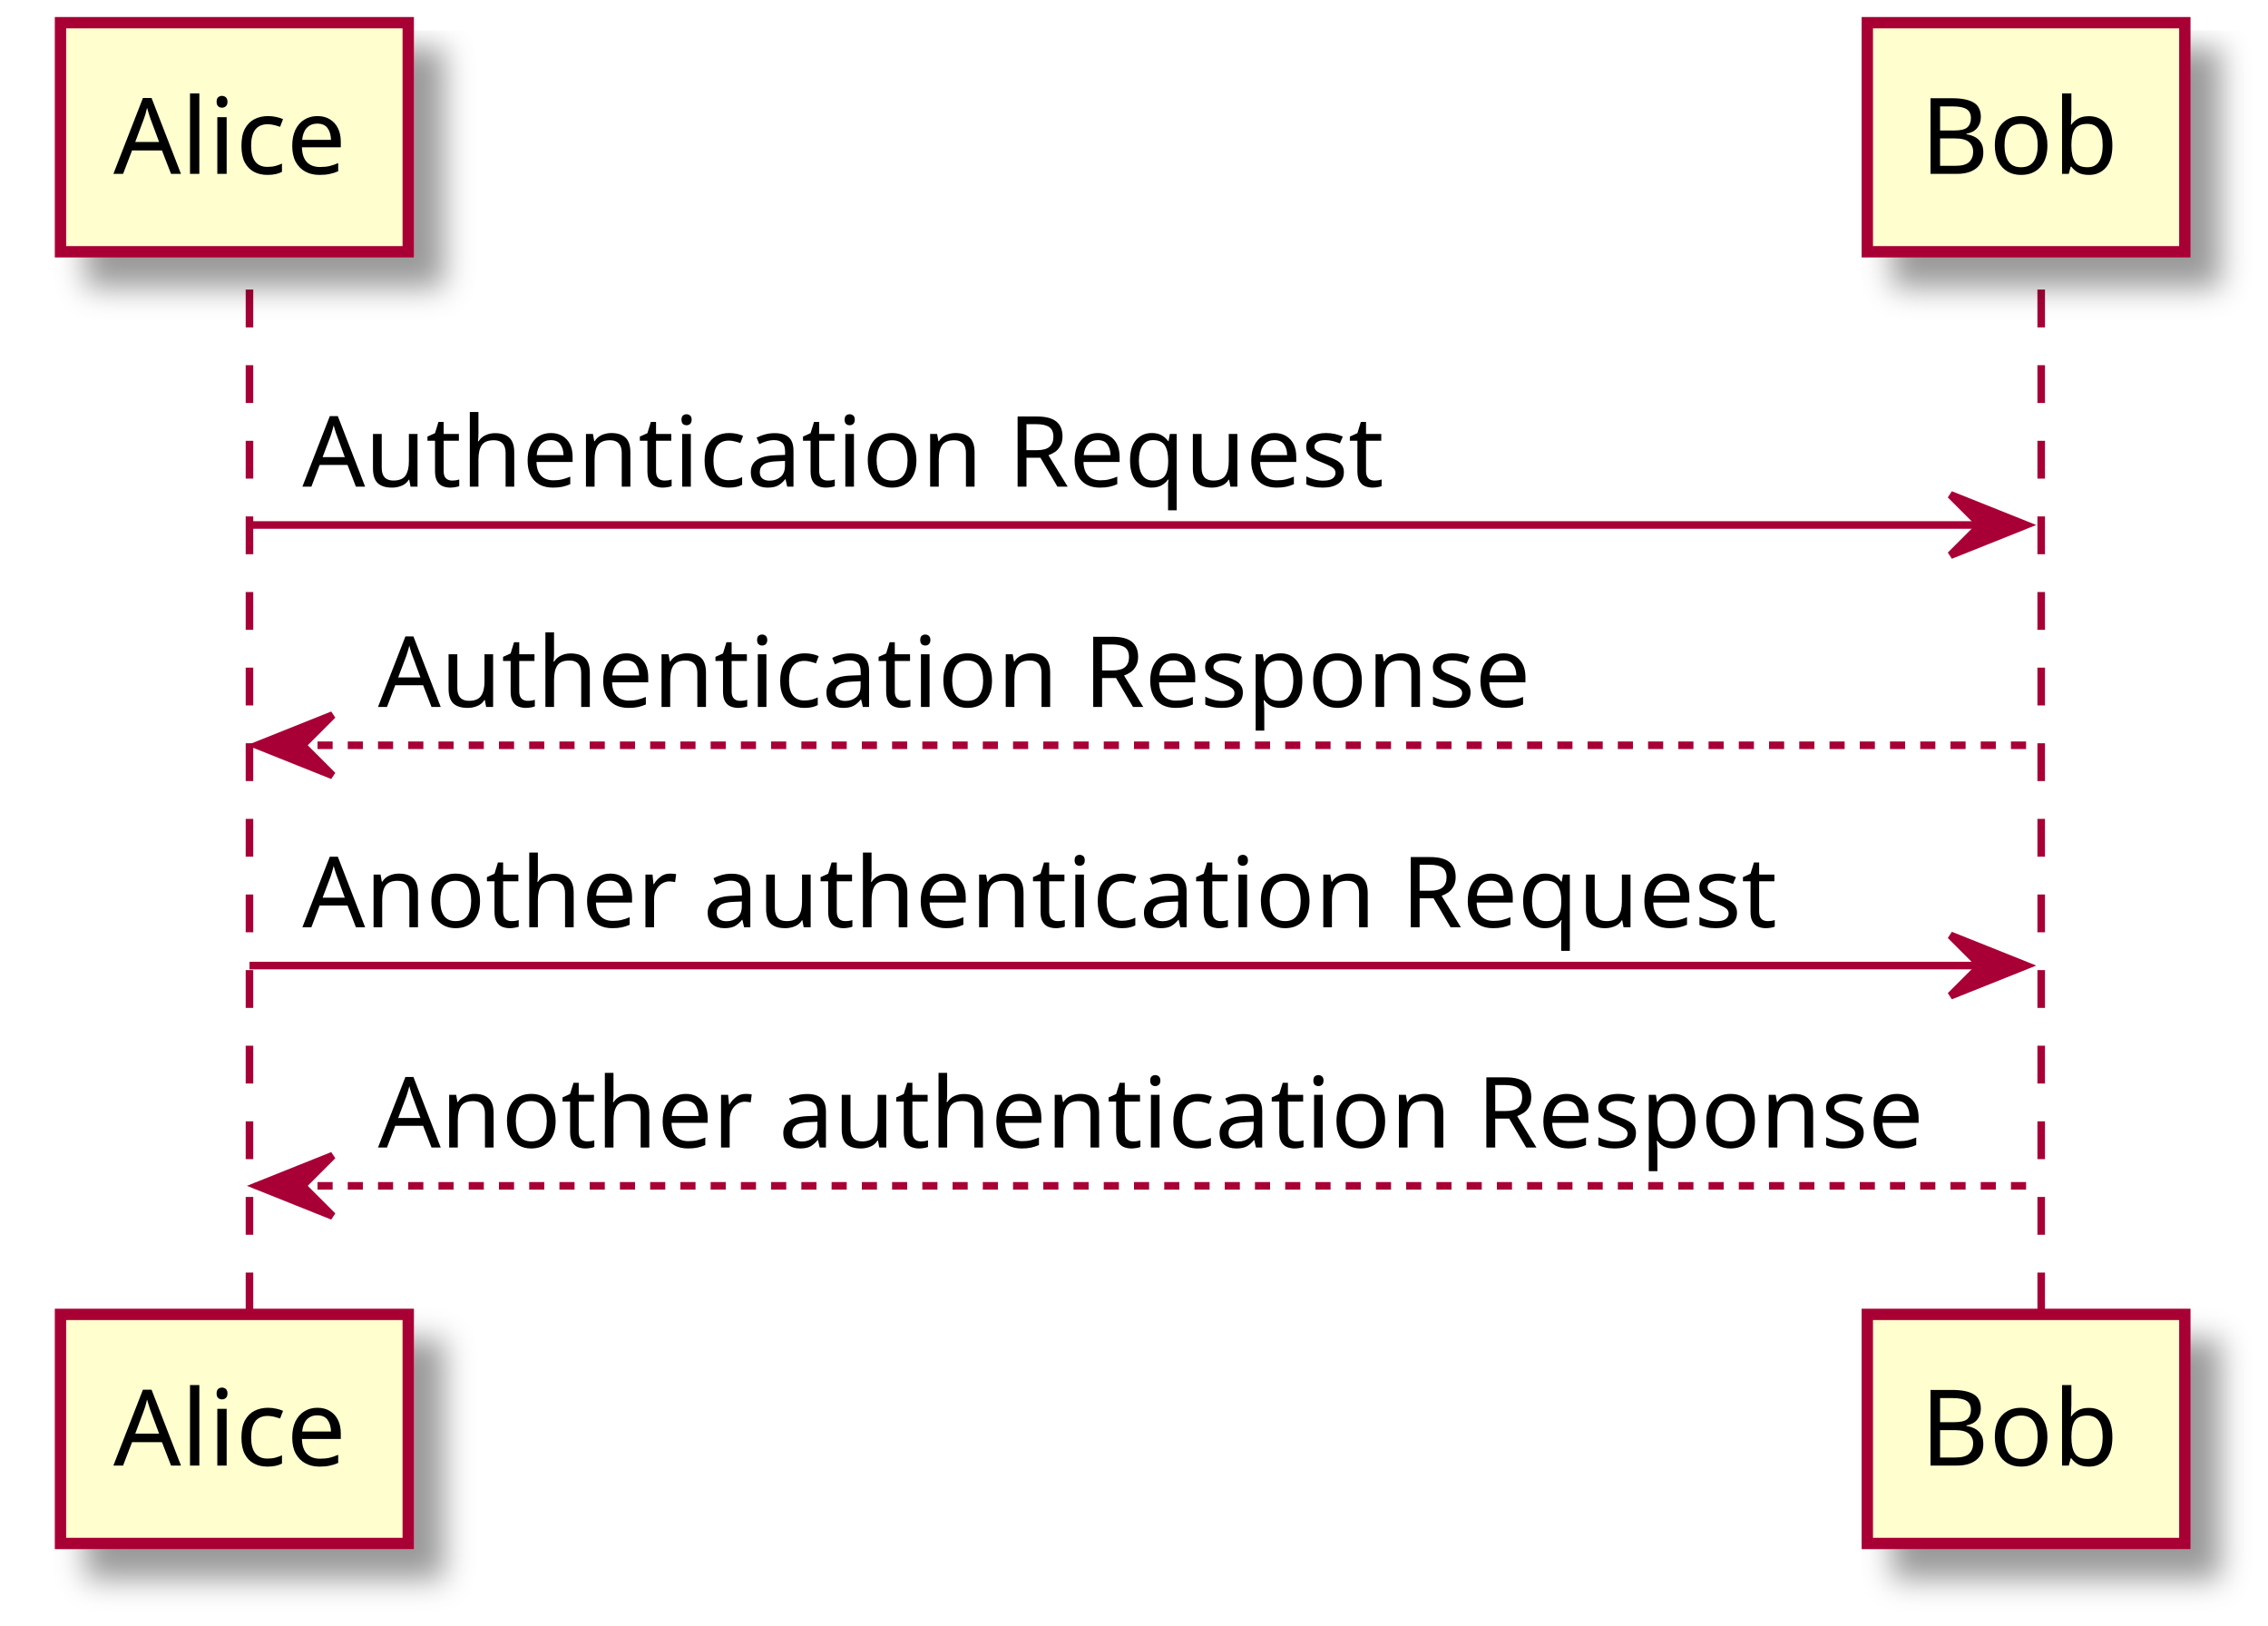
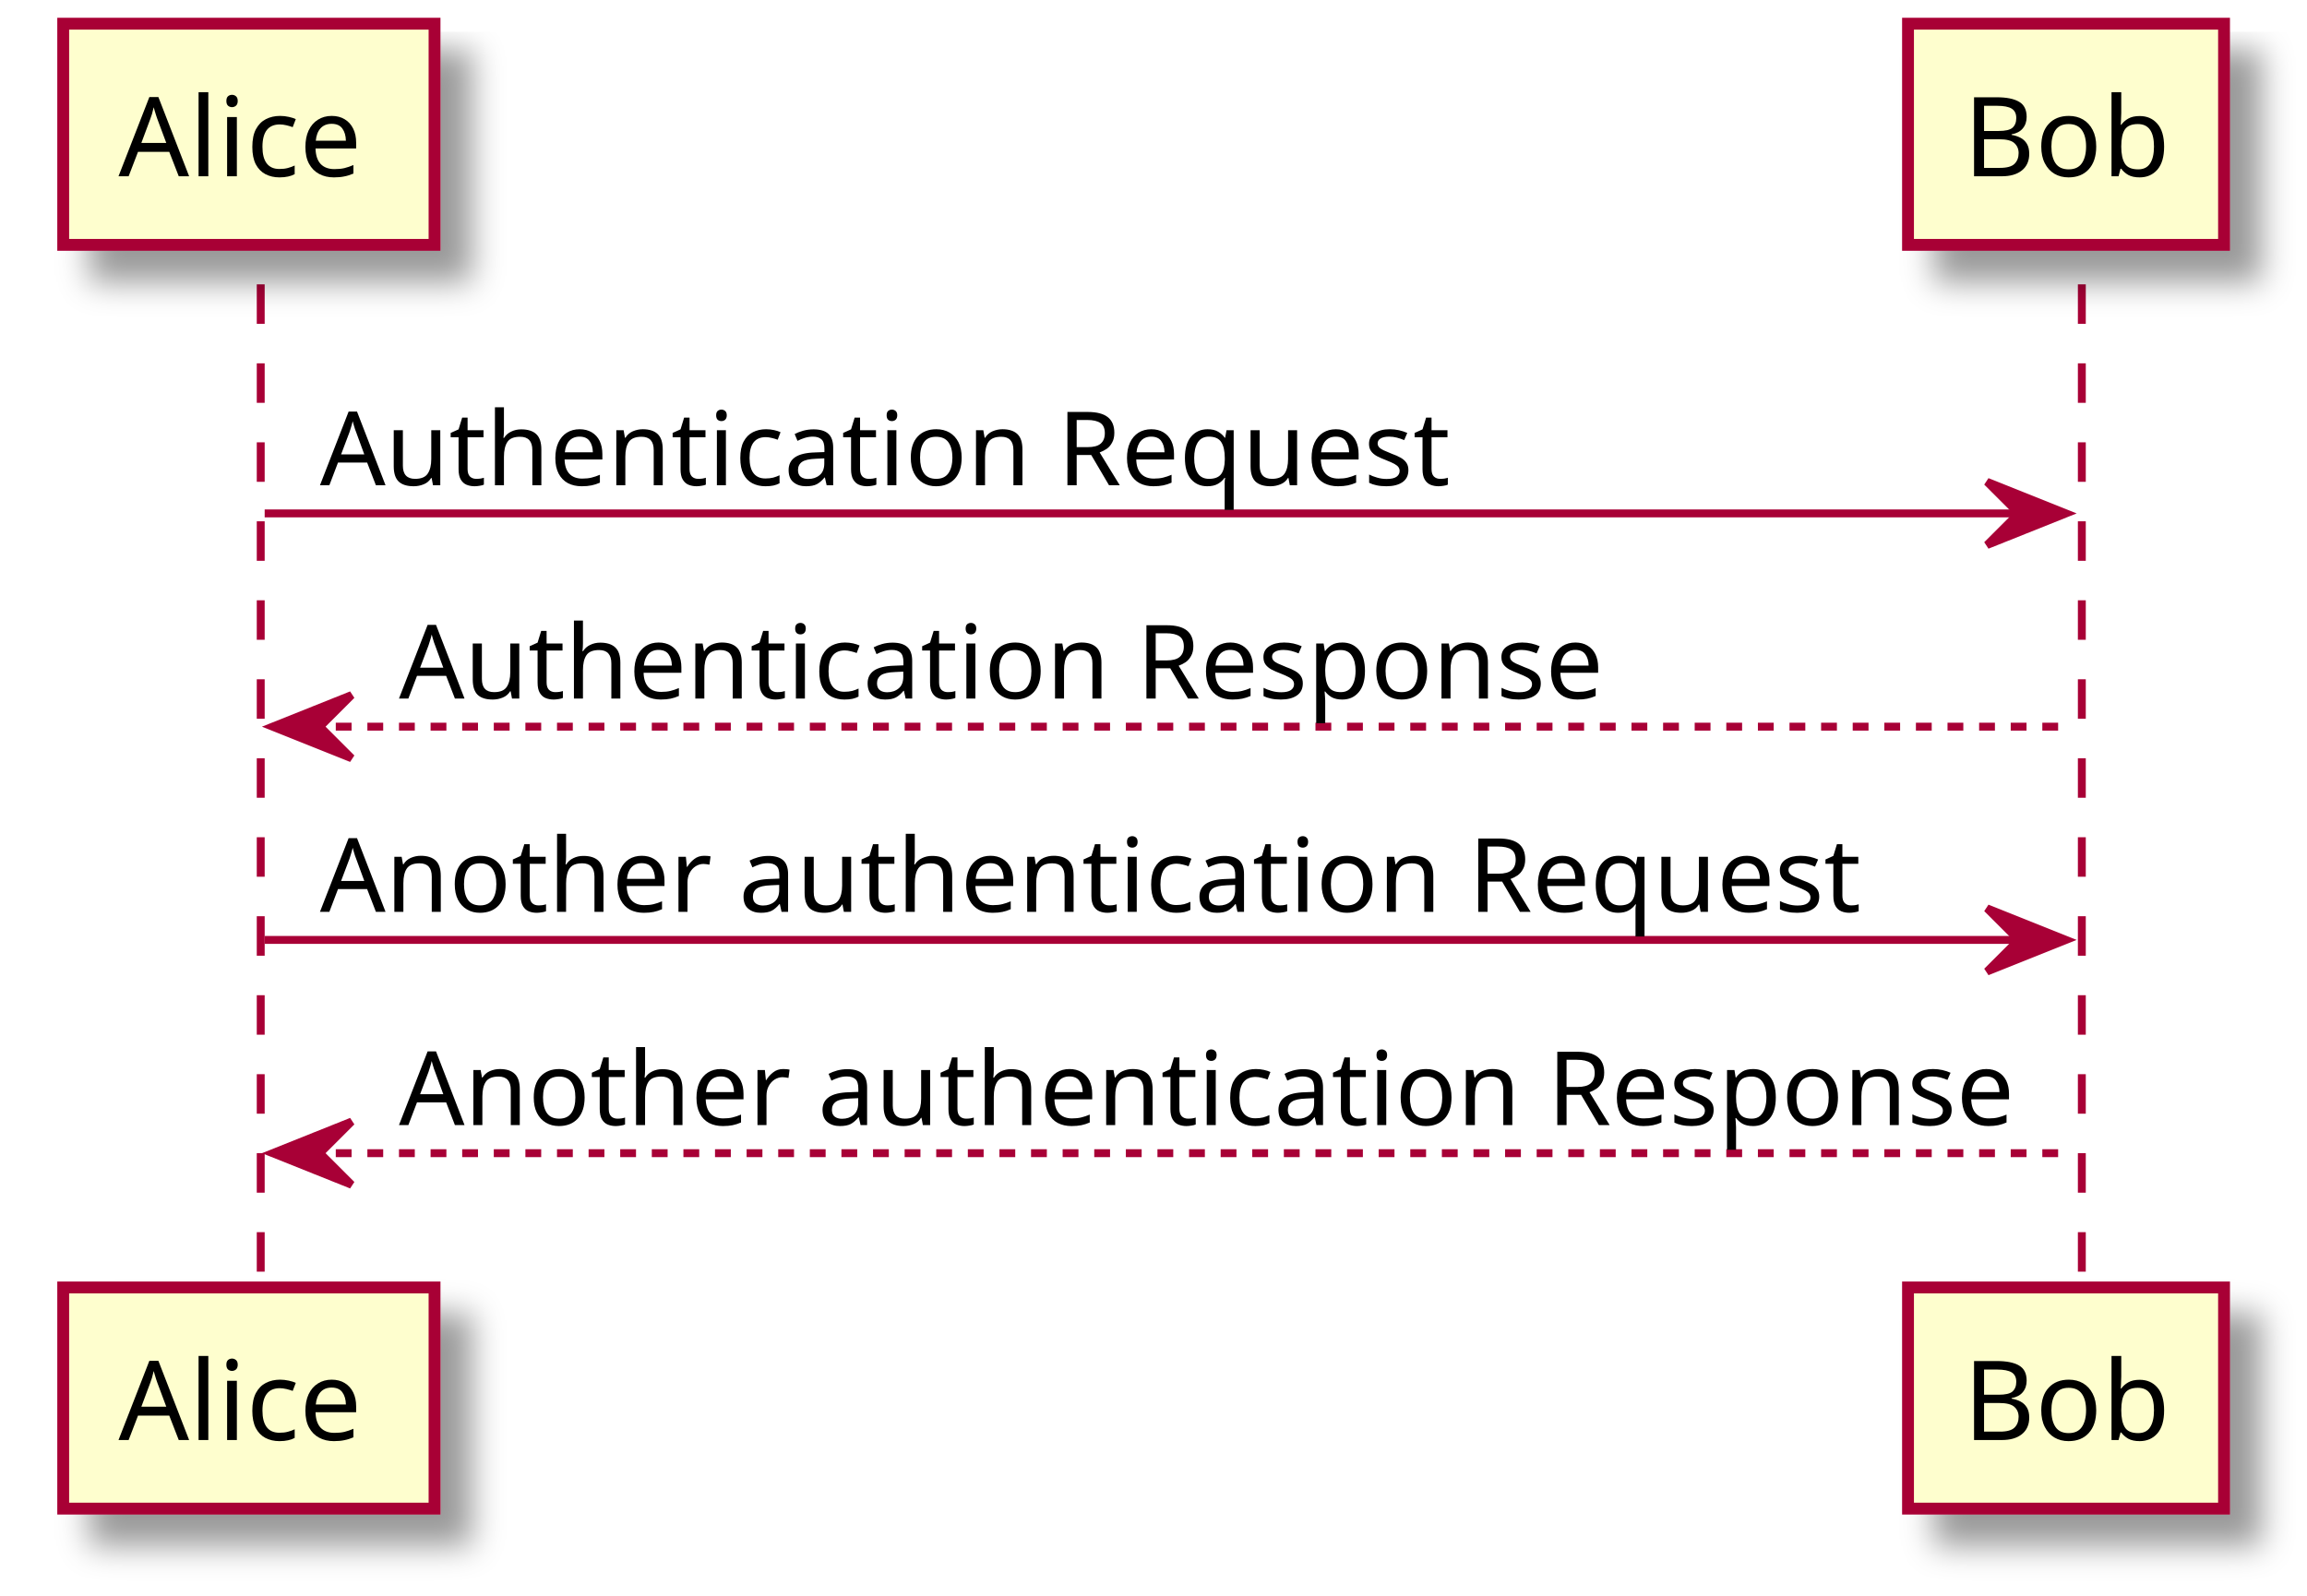
- <svg xmlns="http://www.w3.org/2000/svg" contentScriptType="application/ecmascript" contentStyleType="text/css" height="215px" preserveAspectRatio="none" style="width:300px;height:215px;" version="1.1" viewBox="0 0 300 215" width="300px" zoomAndPan="magnify">
+ <svg xmlns="http://www.w3.org/2000/svg" contentScriptType="application/ecmascript" contentStyleType="text/css" height="202px" preserveAspectRatio="none" style="width:292px;height:202px;" version="1.1" viewBox="0 0 292 202" width="292px" zoomAndPan="magnify">
  <defs>
-     <filter height="300%" id="fn3yvorrca0j1" width="300%" x="-1" y="-1">
+     <filter height="300%" id="f1tmn1l598ylii" width="300%" x="-1" y="-1">
      <feGaussianBlur result="blurOut" stdDeviation="2.0" />
      <feColorMatrix in="blurOut" result="blurOut2" type="matrix" values="0 0 0 0 0 0 0 0 0 0 0 0 0 0 0 0 0 0 .4 0" />
      <feOffset dx="4.0" dy="4.0" in="blurOut2" result="blurOut3" />
      <feBlend in="SourceGraphic" in2="blurOut3" mode="normal" />
    </filter>
  </defs>
  <g>
-     <line style="stroke: #A80036; stroke-width: 1.0; stroke-dasharray: 5.0,5.0;" x1="33" x2="33" y1="38.297" y2="174.828" />
-     <line style="stroke: #A80036; stroke-width: 1.0; stroke-dasharray: 5.0,5.0;" x1="270" x2="270" y1="38.297" y2="174.828" />
-     <rect fill="#FEFECE" filter="url(#fn3yvorrca0j1)" height="30.297" style="stroke: #A80036; stroke-width: 1.5;" width="46" x="8" y="3" />
-     <text fill="#000000" font-family="sans-serif" font-size="14" lengthAdjust="spacingAndGlyphs" textLength="32" x="15" y="22.995">Alice</text>
-     <rect fill="#FEFECE" filter="url(#fn3yvorrca0j1)" height="30.297" style="stroke: #A80036; stroke-width: 1.5;" width="46" x="8" y="173.828" />
-     <text fill="#000000" font-family="sans-serif" font-size="14" lengthAdjust="spacingAndGlyphs" textLength="32" x="15" y="193.823">Alice</text>
-     <rect fill="#FEFECE" filter="url(#fn3yvorrca0j1)" height="30.297" style="stroke: #A80036; stroke-width: 1.5;" width="42" x="247" y="3" />
-     <text fill="#000000" font-family="sans-serif" font-size="14" lengthAdjust="spacingAndGlyphs" textLength="28" x="254" y="22.995">Bob</text>
-     <rect fill="#FEFECE" filter="url(#fn3yvorrca0j1)" height="30.297" style="stroke: #A80036; stroke-width: 1.5;" width="42" x="247" y="173.828" />
-     <text fill="#000000" font-family="sans-serif" font-size="14" lengthAdjust="spacingAndGlyphs" textLength="28" x="254" y="193.823">Bob</text>
-     <polygon fill="#A80036" points="258,65.43,268,69.43,258,73.43,262,69.43" style="stroke: #A80036; stroke-width: 1.0;" />
-     <line style="stroke: #A80036; stroke-width: 1.0;" x1="33" x2="264" y1="69.43" y2="69.43" />
-     <text fill="#000000" font-family="sans-serif" font-size="13" lengthAdjust="spacingAndGlyphs" textLength="149" x="40" y="64.364">Authentication Request</text>
-     <polygon fill="#A80036" points="44,94.562,34,98.562,44,102.562,40,98.562" style="stroke: #A80036; stroke-width: 1.0;" />
-     <line style="stroke: #A80036; stroke-width: 1.0; stroke-dasharray: 2.0,2.0;" x1="38" x2="269" y1="98.562" y2="98.562" />
-     <text fill="#000000" font-family="sans-serif" font-size="13" lengthAdjust="spacingAndGlyphs" textLength="159" x="50" y="93.497">Authentication Response</text>
-     <polygon fill="#A80036" points="258,123.695,268,127.695,258,131.695,262,127.695" style="stroke: #A80036; stroke-width: 1.0;" />
-     <line style="stroke: #A80036; stroke-width: 1.0;" x1="33" x2="264" y1="127.695" y2="127.695" />
-     <text fill="#000000" font-family="sans-serif" font-size="13" lengthAdjust="spacingAndGlyphs" textLength="203" x="40" y="122.629">Another authentication Request</text>
-     <polygon fill="#A80036" points="44,152.828,34,156.828,44,160.828,40,156.828" style="stroke: #A80036; stroke-width: 1.0;" />
-     <line style="stroke: #A80036; stroke-width: 1.0; stroke-dasharray: 2.0,2.0;" x1="38" x2="269" y1="156.828" y2="156.828" />
-     <text fill="#000000" font-family="sans-serif" font-size="13" lengthAdjust="spacingAndGlyphs" textLength="213" x="50" y="151.762">Another authentication Response</text>
+     <line style="stroke: #A80036; stroke-width: 1.0; stroke-dasharray: 5.0,5.0;" x1="33" x2="33" y1="36" y2="164" />
+     <line style="stroke: #A80036; stroke-width: 1.0; stroke-dasharray: 5.0,5.0;" x1="263.5" x2="263.5" y1="36" y2="164" />
+     <rect fill="#FEFECE" filter="url(#f1tmn1l598ylii)" height="28" style="stroke: #A80036; stroke-width: 1.5;" width="47" x="8" y="3" />
+     <text fill="#000000" font-family="sans-serif" font-size="14" lengthAdjust="spacingAndGlyphs" textLength="33" x="15" y="22.318">Alice</text>
+     <rect fill="#FEFECE" filter="url(#f1tmn1l598ylii)" height="28" style="stroke: #A80036; stroke-width: 1.5;" width="47" x="8" y="163" />
+     <text fill="#000000" font-family="sans-serif" font-size="14" lengthAdjust="spacingAndGlyphs" textLength="33" x="15" y="182.318">Alice</text>
+     <rect fill="#FEFECE" filter="url(#f1tmn1l598ylii)" height="28" style="stroke: #A80036; stroke-width: 1.5;" width="40" x="241.5" y="3" />
+     <text fill="#000000" font-family="sans-serif" font-size="14" lengthAdjust="spacingAndGlyphs" textLength="26" x="248.5" y="22.318">Bob</text>
+     <rect fill="#FEFECE" filter="url(#f1tmn1l598ylii)" height="28" style="stroke: #A80036; stroke-width: 1.5;" width="40" x="241.5" y="163" />
+     <text fill="#000000" font-family="sans-serif" font-size="14" lengthAdjust="spacingAndGlyphs" textLength="26" x="248.5" y="182.318">Bob</text>
+     <polygon fill="#A80036" points="251.5,61,261.5,65,251.5,69,255.5,65" style="stroke: #A80036; stroke-width: 1.0;" />
+     <line style="stroke: #A80036; stroke-width: 1.0;" x1="33.5" x2="257.5" y1="65" y2="65" />
+     <text fill="#000000" font-family="sans-serif" font-size="13" lengthAdjust="spacingAndGlyphs" textLength="145" x="40.5" y="61.438">Authentication Request</text>
+     <polygon fill="#A80036" points="44.5,88,34.5,92,44.5,96,40.5,92" style="stroke: #A80036; stroke-width: 1.0;" />
+     <line style="stroke: #A80036; stroke-width: 1.0; stroke-dasharray: 2.0,2.0;" x1="38.5" x2="262.5" y1="92" y2="92" />
+     <text fill="#000000" font-family="sans-serif" font-size="13" lengthAdjust="spacingAndGlyphs" textLength="154" x="50.5" y="88.439">Authentication Response</text>
+     <polygon fill="#A80036" points="251.5,115,261.5,119,251.5,123,255.5,119" style="stroke: #A80036; stroke-width: 1.0;" />
+     <line style="stroke: #A80036; stroke-width: 1.0;" x1="33.5" x2="257.5" y1="119" y2="119" />
+     <text fill="#000000" font-family="sans-serif" font-size="13" lengthAdjust="spacingAndGlyphs" textLength="197" x="40.5" y="115.439">Another authentication Request</text>
+     <polygon fill="#A80036" points="44.5,142,34.5,146,44.5,150,40.5,146" style="stroke: #A80036; stroke-width: 1.0;" />
+     <line style="stroke: #A80036; stroke-width: 1.0; stroke-dasharray: 2.0,2.0;" x1="38.5" x2="262.5" y1="146" y2="146" />
+     <text fill="#000000" font-family="sans-serif" font-size="13" lengthAdjust="spacingAndGlyphs" textLength="206" x="50.5" y="142.439">Another authentication Response</text>
  </g>
</svg>
